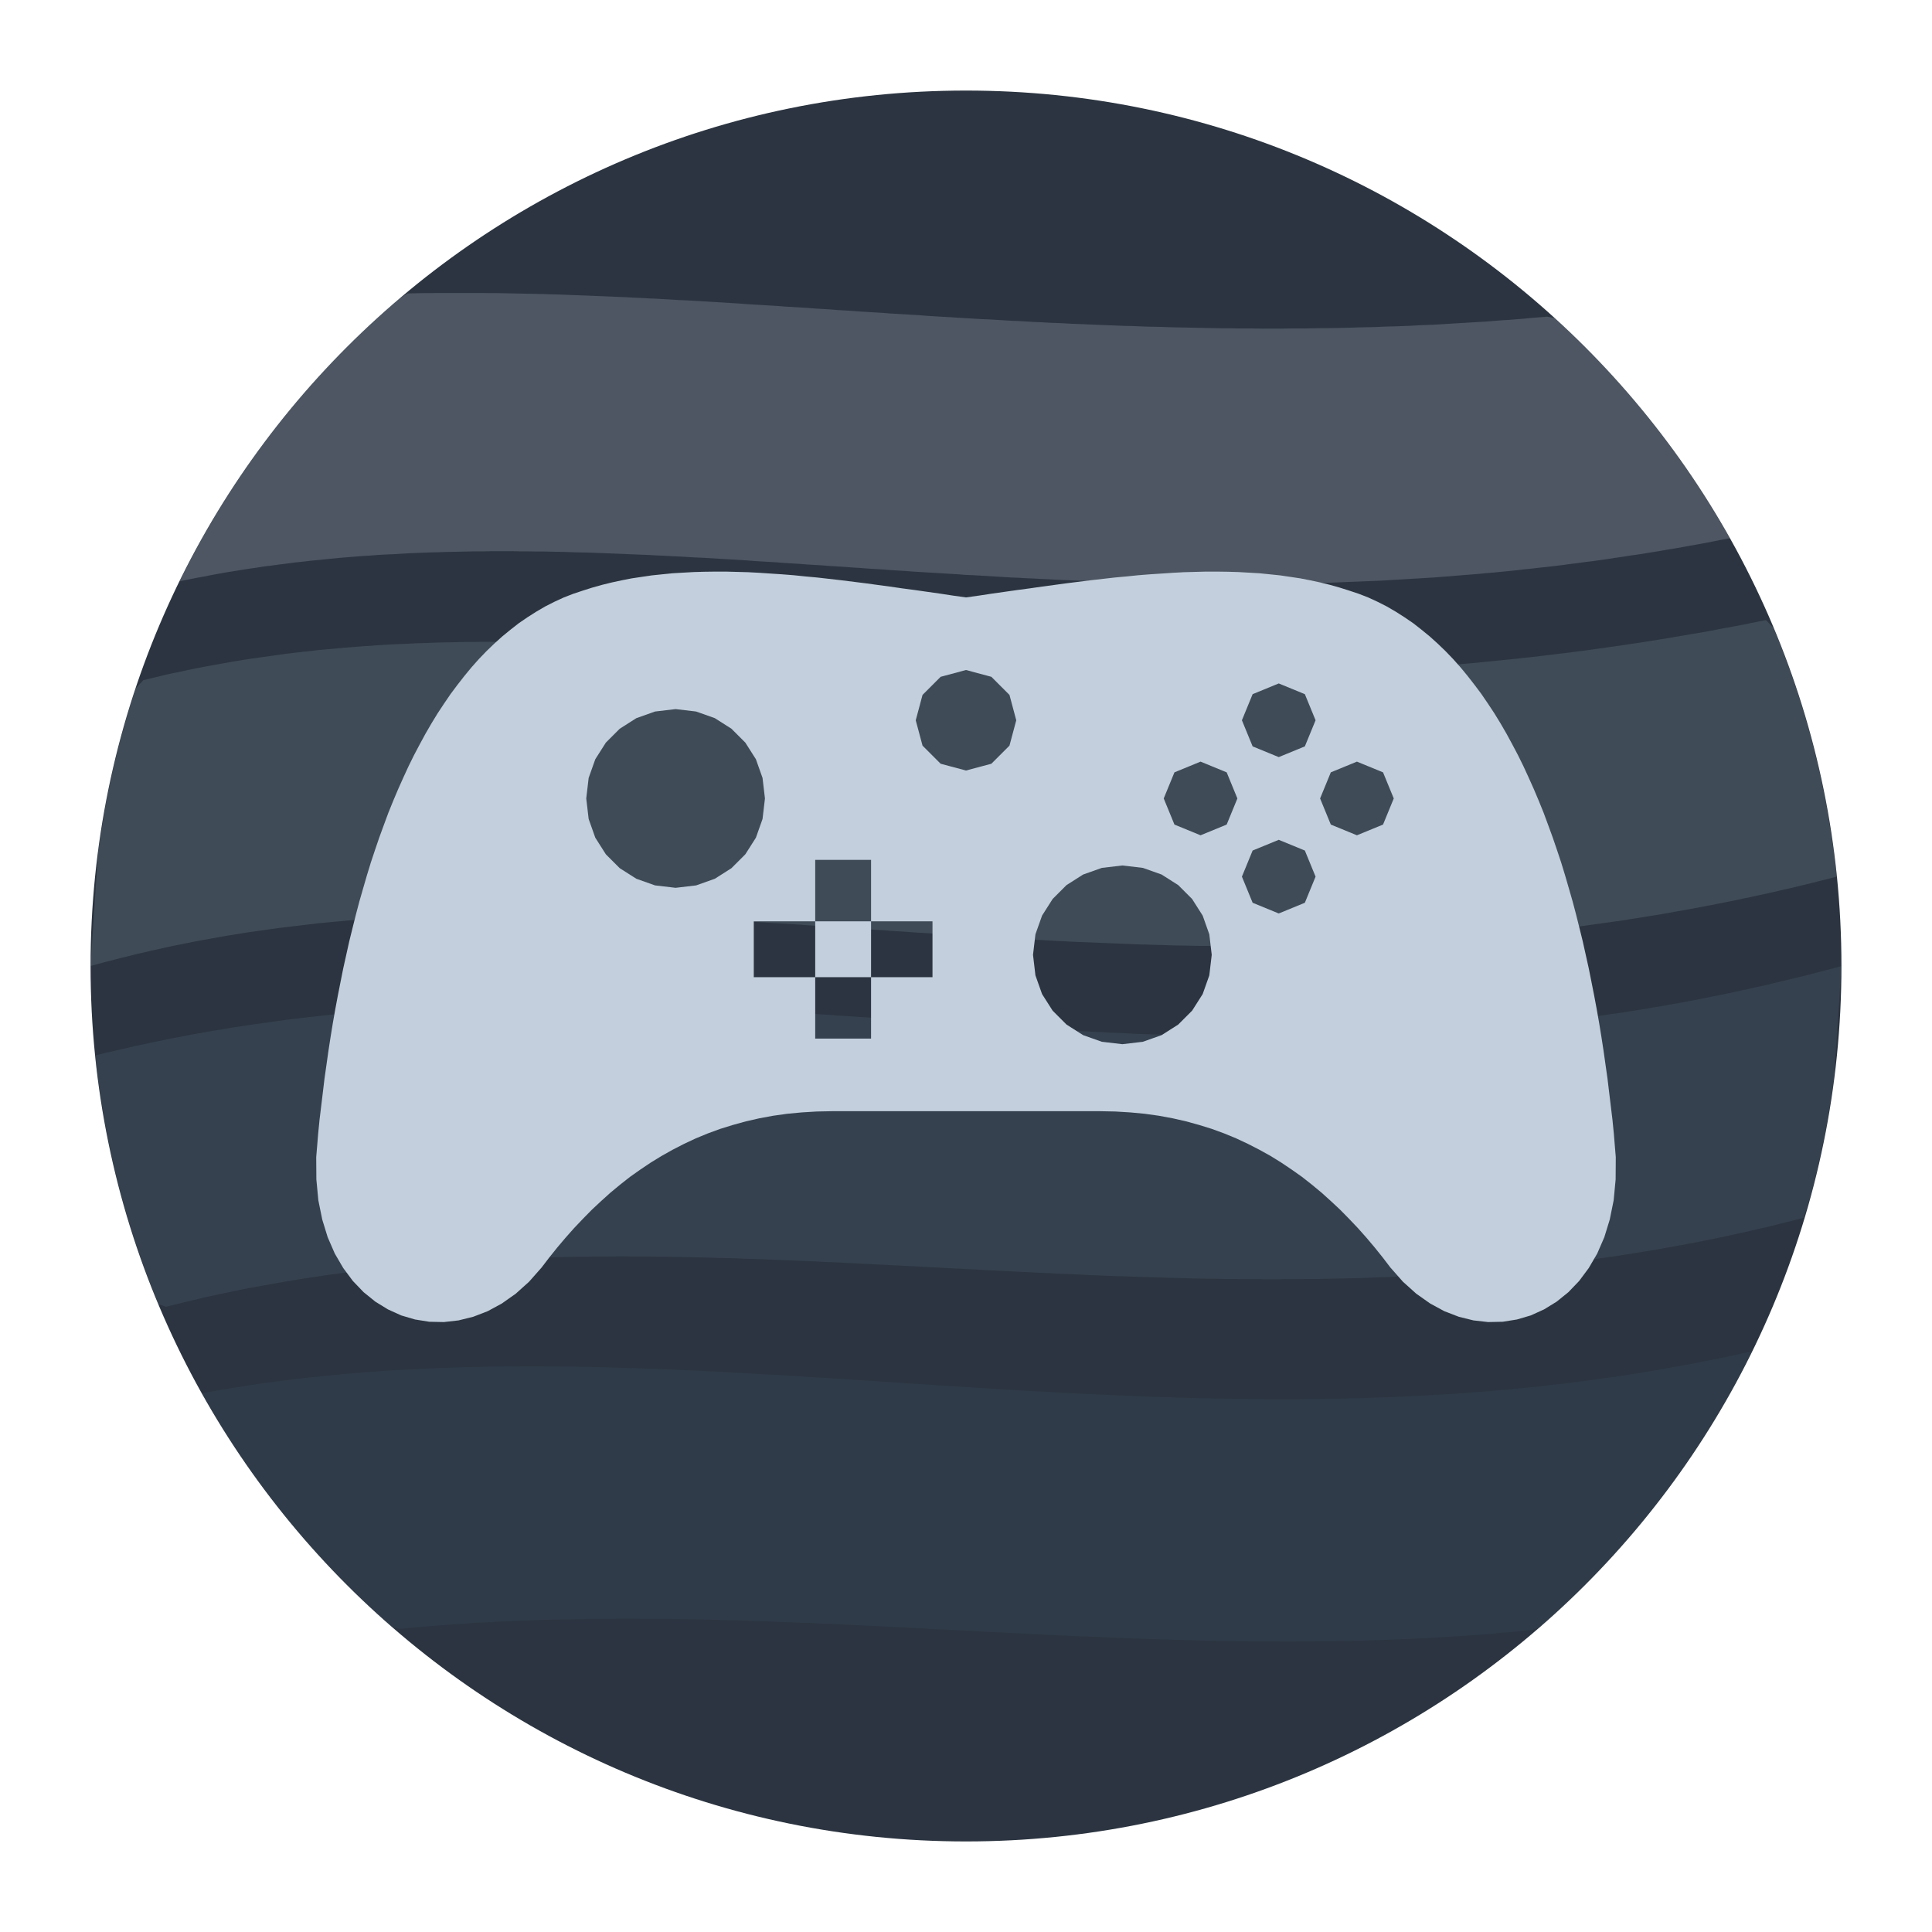
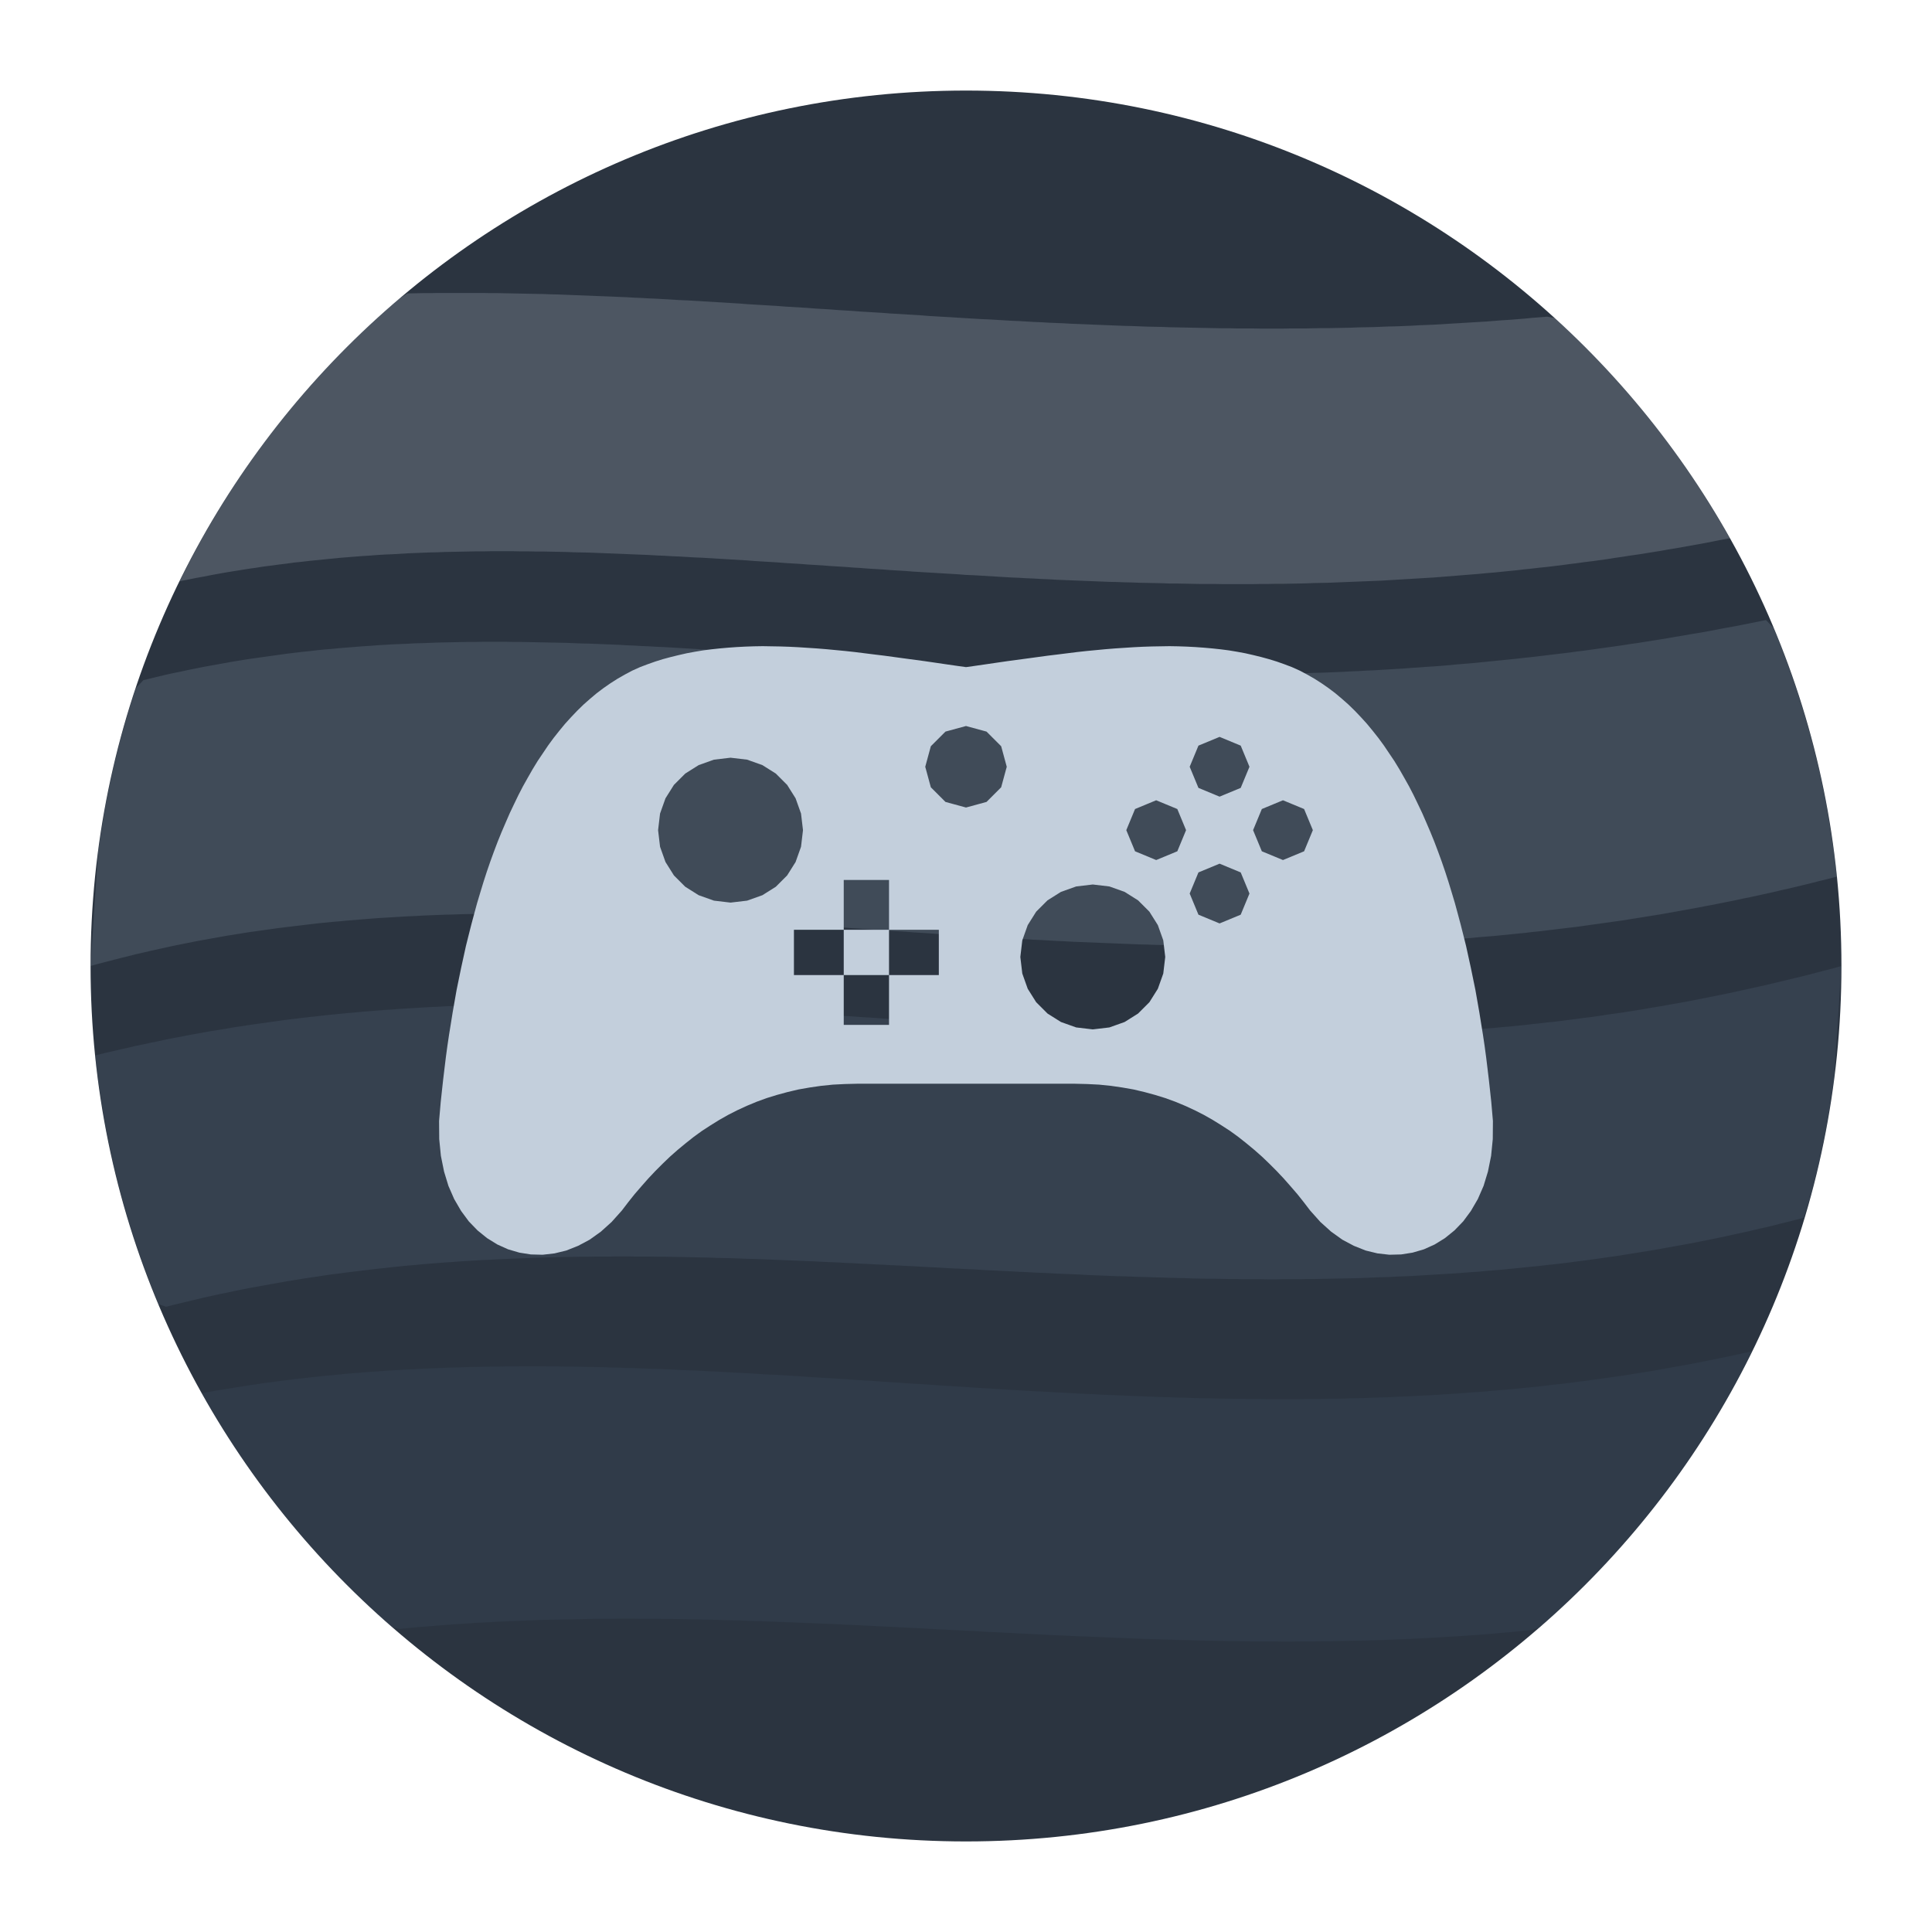
<svg xmlns="http://www.w3.org/2000/svg" viewBox="0 0 128 128">
  <circle cx="64" cy="64" r="58" fill="#2b3440" />
  <path fill="#c3cfdc" fill-opacity="0.22" d="M11.90,38.52 12.00,38.31 12.50,37.32 13.00,36.38 13.50,35.47 14.00,34.61 14.50,33.77 15.00,32.97 15.50,32.19 16.00,31.44 16.50,30.72 17.00,30.01 17.50,29.33 18.00,28.67 18.50,28.03 19.00,27.41 19.50,26.80 20.00,26.21 20.50,25.64 21.00,25.08 21.50,24.53 22.00,24.00 22.50,23.48 23.00,22.98 23.50,22.48 24.00,22.00 24.50,21.53 25.00,21.07 25.50,20.62 26.00,20.18 26.50,19.75 27.00,19.44 27.50,19.43 28.00,19.42 28.50,19.42 29.00,19.41 29.50,19.41 30.00,19.41 30.50,19.41 31.00,19.41 31.50,19.41 32.00,19.41 32.50,19.42 33.00,19.42 33.50,19.43 34.00,19.44 34.50,19.45 35.00,19.46 35.50,19.47 36.00,19.48 36.50,19.50 37.00,19.51 37.50,19.53 38.00,19.55 38.50,19.57 39.00,19.59 39.50,19.61 40.00,19.63 40.50,19.65 41.00,19.67 41.50,19.69 42.00,19.72 42.50,19.74 43.00,19.77 43.50,19.79 44.00,19.82 44.50,19.85 45.00,19.88 45.50,19.90 46.00,19.93 46.50,19.96 47.00,19.99 47.50,20.02 48.00,20.05 48.50,20.08 49.00,20.11 49.50,20.15 50.00,20.18 50.50,20.21 51.00,20.24 51.50,20.27 52.00,20.31 52.50,20.34 53.00,20.37 53.50,20.40 54.00,20.44 54.50,20.47 55.00,20.50 55.50,20.54 56.00,20.57 56.50,20.60 57.00,20.64 57.50,20.67 58.00,20.70 58.50,20.73 59.00,20.77 59.50,20.80 60.00,20.83 60.50,20.86 61.00,20.89 61.50,20.93 62.00,20.96 62.50,20.99 63.00,21.02 63.50,21.05 64.00,21.08 64.50,21.11 65.00,21.14 65.50,21.16 66.00,21.19 66.50,21.22 67.00,21.25 67.50,21.27 68.00,21.30 68.50,21.33 69.00,21.35 69.50,21.38 70.00,21.40 70.50,21.42 71.00,21.45 71.50,21.47 72.00,21.49 72.50,21.51 73.00,21.53 73.50,21.55 74.00,21.57 74.50,21.59 75.00,21.60 75.50,21.62 76.00,21.64 76.50,21.65 77.00,21.66 77.50,21.68 78.00,21.69 78.50,21.70 79.00,21.71 79.50,21.72 80.00,21.73 80.50,21.74 81.00,21.75 81.50,21.75 82.00,21.76 82.50,21.76 83.00,21.76 83.50,21.77 84.00,21.77 84.50,21.77 85.00,21.77 85.50,21.76 86.00,21.76 86.50,21.76 87.00,21.75 87.50,21.74 88.00,21.74 88.50,21.73 89.00,21.72 89.50,21.71 90.00,21.69 90.50,21.68 91.00,21.67 91.50,21.65 92.00,21.63 92.50,21.62 93.00,21.60 93.50,21.58 94.00,21.55 94.50,21.53 95.00,21.51 95.50,21.48 96.00,21.45 96.50,21.42 97.00,21.39 97.50,21.36 98.00,21.33 98.50,21.30 99.00,21.26 99.50,21.22 100.00,21.19 100.50,21.15 101.00,21.11 101.50,21.06 102.00,21.02 102.50,20.98 103.00,21.07 103.50,21.53 104.00,22.00 104.50,22.48 105.00,22.98 105.50,23.48 106.00,24.00 106.50,24.53 107.00,25.08 107.50,25.64 108.00,26.21 108.50,26.80 109.00,27.41 109.50,28.03 110.00,28.67 110.50,29.33 111.00,30.01 111.50,30.72 112.00,31.44 112.50,32.19 113.00,32.97 113.50,33.77 114.00,34.61 114.50,35.47 114.60,35.66 114.60,35.66 114.50,35.68 114.00,35.77 113.50,35.87 113.00,35.97 112.50,36.06 112.00,36.15 111.50,36.24 111.00,36.33 110.50,36.41 110.00,36.50 109.50,36.58 109.00,36.66 108.50,36.74 108.00,36.81 107.50,36.89 107.00,36.96 106.50,37.04 106.00,37.11 105.50,37.18 105.00,37.24 104.50,37.31 104.00,37.37 103.50,37.44 103.00,37.50 102.50,37.56 102.00,37.61 101.50,37.67 101.00,37.72 100.50,37.78 100.00,37.83 99.50,37.88 99.00,37.93 98.50,37.97 98.00,38.02 97.50,38.06 97.00,38.10 96.50,38.14 96.00,38.18 95.50,38.22 95.00,38.26 94.50,38.29 94.00,38.32 93.50,38.35 93.00,38.38 92.50,38.41 92.00,38.44 91.50,38.47 91.00,38.49 90.50,38.51 90.00,38.53 89.50,38.55 89.00,38.57 88.50,38.59 88.00,38.61 87.50,38.62 87.00,38.63 86.50,38.65 86.00,38.66 85.50,38.67 85.00,38.68 84.50,38.68 84.00,38.69 83.50,38.69 83.00,38.70 82.50,38.70 82.00,38.70 81.50,38.70 81.00,38.70 80.50,38.69 80.00,38.69 79.50,38.69 79.00,38.68 78.50,38.67 78.00,38.66 77.50,38.66 77.00,38.64 76.50,38.63 76.00,38.62 75.50,38.61 75.00,38.59 74.50,38.58 74.00,38.56 73.50,38.55 73.00,38.53 72.50,38.51 72.00,38.49 71.50,38.47 71.00,38.45 70.50,38.43 70.00,38.41 69.50,38.38 69.00,38.36 68.50,38.33 68.00,38.31 67.50,38.28 67.00,38.26 66.50,38.23 66.00,38.20 65.50,38.17 65.00,38.14 64.50,38.11 64.00,38.09 63.50,38.05 63.00,38.02 62.50,37.99 62.00,37.96 61.50,37.93 61.00,37.90 60.50,37.87 60.00,37.83 59.50,37.80 59.00,37.77 58.50,37.73 58.00,37.70 57.50,37.67 57.00,37.63 56.50,37.60 56.00,37.56 55.50,37.53 55.00,37.50 54.50,37.46 54.00,37.43 53.50,37.40 53.00,37.36 52.50,37.33 52.00,37.30 51.50,37.26 51.00,37.23 50.50,37.20 50.00,37.17 49.50,37.13 49.00,37.10 48.50,37.07 48.00,37.04 47.50,37.01 47.00,36.98 46.50,36.95 46.00,36.93 45.50,36.90 45.00,36.87 44.50,36.85 44.00,36.82 43.50,36.80 43.00,36.77 42.50,36.75 42.00,36.73 41.50,36.71 41.00,36.69 40.50,36.67 40.00,36.65 39.50,36.63 39.00,36.61 38.50,36.60 38.00,36.59 37.50,36.57 37.00,36.56 36.50,36.55 36.00,36.54 35.50,36.54 35.00,36.53 34.50,36.53 34.00,36.52 33.50,36.52 33.00,36.52 32.50,36.52 32.00,36.53 31.50,36.53 31.00,36.54 30.50,36.55 30.00,36.56 29.50,36.57 29.00,36.59 28.50,36.60 28.00,36.62 27.50,36.64 27.00,36.66 26.50,36.69 26.00,36.72 25.50,36.74 25.00,36.77 24.50,36.81 24.00,36.84 23.50,36.88 23.00,36.92 22.50,36.96 22.00,37.01 21.50,37.06 21.00,37.11 20.50,37.16 20.00,37.22 19.50,37.27 19.00,37.34 18.50,37.40 18.00,37.47 17.50,37.53 17.00,37.61 16.50,37.68 16.00,37.76 15.50,37.84 15.00,37.92 14.50,38.01 14.00,38.10 13.50,38.20 13.00,38.29 12.50,38.39 12.00,38.49 11.90,38.52Z" />
  <path fill="#8a9bb0" fill-opacity="0.22" d="M6.00,64.00 6.50,56.40 7.00,53.28 7.50,50.89 8.00,48.90 8.50,47.16 9.00,45.59 9.50,45.06 10.00,44.94 10.50,44.82 11.00,44.70 11.50,44.59 12.00,44.49 12.50,44.38 13.00,44.28 13.50,44.18 14.00,44.09 14.50,44.00 15.00,43.91 15.50,43.82 16.00,43.74 16.50,43.66 17.00,43.59 17.50,43.52 18.00,43.45 18.50,43.38 19.00,43.31 19.50,43.25 20.00,43.19 20.50,43.14 21.00,43.08 21.50,43.03 22.00,42.99 22.50,42.94 23.00,42.90 23.50,42.86 24.00,42.82 24.50,42.79 25.00,42.75 25.50,42.72 26.00,42.69 26.50,42.67 27.00,42.65 27.50,42.62 28.00,42.61 28.50,42.59 29.00,42.57 29.50,42.56 30.00,42.55 30.50,42.54 31.00,42.53 31.50,42.53 32.00,42.52 32.50,42.52 33.00,42.52 33.50,42.52 34.00,42.53 34.50,42.53 35.00,42.54 35.50,42.55 36.00,42.56 36.50,42.57 37.00,42.58 37.50,42.59 38.00,42.61 38.50,42.63 39.00,42.64 39.50,42.66 40.00,42.68 40.50,42.70 41.00,42.72 41.50,42.75 42.00,42.77 42.50,42.80 43.00,42.82 43.50,42.85 44.00,42.87 44.50,42.90 45.00,42.93 45.50,42.96 46.00,42.99 46.50,43.02 47.00,43.05 47.50,43.08 48.00,43.12 48.50,43.15 49.00,43.18 49.50,43.21 50.00,43.25 50.50,43.28 51.00,43.32 51.50,43.35 52.00,43.39 52.50,43.42 53.00,43.45 53.50,43.49 54.00,43.52 54.50,43.56 55.00,43.59 55.50,43.63 56.00,43.66 56.50,43.70 57.00,43.73 57.50,43.77 58.00,43.80 58.50,43.83 59.00,43.87 59.50,43.90 60.00,43.93 60.50,43.97 61.00,44.00 61.50,44.03 62.00,44.06 62.50,44.09 63.00,44.12 63.50,44.15 64.00,44.18 64.50,44.21 65.00,44.24 65.50,44.27 66.00,44.29 66.50,44.32 67.00,44.34 67.50,44.37 68.00,44.39 68.50,44.42 69.00,44.44 69.50,44.46 70.00,44.48 70.50,44.50 71.00,44.52 71.50,44.54 72.00,44.56 72.50,44.57 73.00,44.59 73.50,44.60 74.00,44.62 74.50,44.63 75.00,44.64 75.50,44.65 76.00,44.66 76.50,44.67 77.00,44.68 77.50,44.68 78.00,44.69 78.50,44.69 79.00,44.70 79.50,44.70 80.00,44.70 80.50,44.70 81.00,44.70 81.50,44.69 82.00,44.69 82.50,44.68 83.00,44.68 83.50,44.67 84.00,44.66 84.50,44.65 85.00,44.64 85.50,44.63 86.00,44.62 86.50,44.60 87.00,44.58 87.50,44.57 88.00,44.55 88.50,44.53 89.00,44.51 89.50,44.48 90.00,44.46 90.50,44.43 91.00,44.41 91.50,44.38 92.00,44.35 92.50,44.32 93.00,44.29 93.50,44.25 94.00,44.22 94.50,44.18 95.00,44.15 95.50,44.11 96.00,44.07 96.50,44.02 97.00,43.98 97.50,43.94 98.00,43.89 98.50,43.84 99.00,43.79 99.50,43.74 100.00,43.69 100.50,43.64 101.00,43.58 101.50,43.53 102.00,43.47 102.50,43.41 103.00,43.35 103.50,43.29 104.00,43.23 104.50,43.16 105.00,43.10 105.50,43.03 106.00,42.96 106.50,42.89 107.00,42.82 107.50,42.75 108.00,42.67 108.50,42.60 109.00,42.52 109.50,42.44 110.00,42.36 110.50,42.28 111.00,42.19 111.50,42.11 112.00,42.02 112.50,41.94 113.00,41.85 113.50,41.76 114.00,41.66 114.50,41.57 115.00,41.48 115.50,41.38 116.00,41.28 116.50,41.18 117.00,41.08 117.50,41.60 118.00,42.83 118.50,44.16 119.00,45.59 119.50,47.16 120.00,48.90 120.50,50.89 121.00,53.28 121.50,56.40 121.70,58.08 121.70,58.08 121.50,58.13 121.00,58.26 120.50,58.38 120.00,58.51 119.50,58.63 119.00,58.75 118.50,58.87 118.00,58.98 117.50,59.10 117.00,59.21 116.50,59.32 116.00,59.43 115.50,59.53 115.00,59.64 114.50,59.74 114.00,59.84 113.50,59.94 113.00,60.03 112.50,60.13 112.00,60.22 111.50,60.31 111.00,60.40 110.50,60.49 110.00,60.58 109.50,60.66 109.00,60.74 108.50,60.82 108.00,60.90 107.50,60.98 107.00,61.05 106.50,61.12 106.00,61.19 105.50,61.26 105.00,61.33 104.50,61.40 104.00,61.46 103.50,61.52 103.00,61.58 102.50,61.64 102.00,61.70 101.50,61.75 101.00,61.81 100.50,61.86 100.00,61.91 99.50,61.96 99.00,62.01 98.50,62.05 98.00,62.09 97.50,62.14 97.00,62.18 96.50,62.22 96.00,62.25 95.50,62.29 95.00,62.32 94.50,62.35 94.00,62.39 93.50,62.41 93.00,62.44 92.50,62.47 92.00,62.49 91.50,62.52 91.00,62.54 90.50,62.56 90.00,62.58 89.50,62.59 89.00,62.61 88.50,62.63 88.00,62.64 87.50,62.65 87.00,62.66 86.50,62.67 86.00,62.68 85.50,62.68 85.00,62.69 84.50,62.69 84.00,62.70 83.50,62.70 83.00,62.70 82.50,62.70 82.00,62.70 81.50,62.69 81.00,62.69 80.50,62.68 80.00,62.67 79.50,62.67 79.00,62.66 78.50,62.65 78.00,62.64 77.50,62.63 77.00,62.61 76.50,62.60 76.00,62.58 75.50,62.57 75.00,62.55 74.50,62.53 74.00,62.51 73.50,62.49 73.00,62.47 72.50,62.45 72.00,62.43 71.50,62.41 71.00,62.39 70.50,62.36 70.00,62.34 69.50,62.31 69.00,62.28 68.50,62.26 68.00,62.23 67.50,62.20 67.00,62.17 66.50,62.15 66.00,62.12 65.50,62.09 65.00,62.06 64.50,62.02 64.00,61.99 63.50,61.96 63.00,61.93 62.50,61.90 62.00,61.87 61.50,61.83 61.00,61.80 60.50,61.77 60.00,61.73 59.50,61.70 59.00,61.67 58.50,61.63 58.00,61.60 57.50,61.57 57.00,61.53 56.50,61.50 56.00,61.46 55.50,61.43 55.00,61.40 54.50,61.36 54.00,61.33 53.50,61.30 53.00,61.26 52.50,61.23 52.00,61.20 51.50,61.17 51.00,61.14 50.50,61.11 50.00,61.08 49.50,61.05 49.00,61.02 48.50,60.99 48.00,60.96 47.50,60.93 47.00,60.90 46.50,60.88 46.00,60.85 45.50,60.83 45.00,60.80 44.50,60.78 44.00,60.75 43.50,60.73 43.00,60.71 42.50,60.69 42.00,60.67 41.50,60.65 41.00,60.64 40.50,60.62 40.00,60.61 39.50,60.59 39.00,60.58 38.50,60.57 38.00,60.56 37.50,60.55 37.00,60.54 36.50,60.53 36.00,60.53 35.50,60.53 35.00,60.52 34.50,60.52 34.00,60.52 33.50,60.53 33.00,60.53 32.50,60.54 32.00,60.54 31.50,60.55 31.00,60.56 30.50,60.57 30.00,60.59 29.50,60.60 29.00,60.62 28.50,60.64 28.00,60.66 27.50,60.69 27.00,60.71 26.50,60.74 26.00,60.77 25.50,60.80 25.00,60.83 24.50,60.87 24.00,60.91 23.50,60.95 23.00,60.99 22.50,61.04 22.00,61.08 21.50,61.13 21.00,61.18 20.50,61.24 20.00,61.30 19.50,61.36 19.00,61.42 18.50,61.48 18.00,61.55 17.50,61.62 17.00,61.69 16.50,61.76 16.00,61.84 15.50,61.92 15.00,62.00 14.50,62.09 14.00,62.18 13.50,62.27 13.00,62.36 12.50,62.46 12.00,62.56 11.50,62.66 11.00,62.77 10.50,62.88 10.00,62.99 9.50,63.11 9.00,63.22 8.50,63.35 8.00,63.47 7.50,63.60 7.00,63.73 6.50,63.86 6.00,64.00Z" />
  <path fill="#5f7187" fill-opacity="0.22" d="M6.30,69.92 6.50,69.88 7.00,69.75 7.50,69.64 8.00,69.52 8.50,69.41 9.00,69.29 9.50,69.19 10.00,69.08 10.50,68.98 11.00,68.87 11.50,68.77 12.00,68.68 12.50,68.58 13.00,68.49 13.50,68.40 14.00,68.31 14.50,68.23 15.00,68.15 15.50,68.06 16.00,67.99 16.50,67.91 17.00,67.84 17.50,67.77 18.00,67.70 18.50,67.63 19.00,67.56 19.50,67.50 20.00,67.44 20.50,67.38 21.00,67.33 21.50,67.27 22.00,67.22 22.50,67.17 23.00,67.12 23.50,67.08 24.00,67.03 24.50,66.99 25.00,66.95 25.50,66.91 26.00,66.88 26.50,66.84 27.00,66.81 27.50,66.78 28.00,66.75 28.50,66.72 29.00,66.70 29.50,66.67 30.00,66.65 30.50,66.63 31.00,66.62 31.50,66.60 32.00,66.58 32.50,66.57 33.00,66.56 33.50,66.55 34.00,66.54 34.50,66.53 35.00,66.53 35.50,66.53 36.00,66.52 36.50,66.52 37.00,66.52 37.50,66.53 38.00,66.53 38.50,66.53 39.00,66.54 39.50,66.55 40.00,66.55 40.50,66.56 41.00,66.58 41.50,66.59 42.00,66.60 42.50,66.61 43.00,66.63 43.50,66.65 44.00,66.66 44.50,66.68 45.00,66.70 45.50,66.72 46.00,66.74 46.50,66.77 47.00,66.79 47.50,66.81 48.00,66.84 48.50,66.86 49.00,66.89 49.50,66.91 50.00,66.94 50.50,66.97 51.00,67.00 51.50,67.03 52.00,67.06 52.50,67.09 53.00,67.12 53.50,67.15 54.00,67.18 54.50,67.21 55.00,67.24 55.50,67.28 56.00,67.31 56.50,67.34 57.00,67.38 57.50,67.41 58.00,67.44 58.50,67.48 59.00,67.51 59.50,67.55 60.00,67.58 60.50,67.61 61.00,67.65 61.50,67.68 62.00,67.72 62.50,67.75 63.00,67.78 63.50,67.82 64.00,67.85 64.50,67.88 65.00,67.92 65.50,67.95 66.00,67.98 66.50,68.01 67.00,68.04 67.50,68.08 68.00,68.11 68.50,68.14 69.00,68.17 69.50,68.20 70.00,68.22 70.50,68.25 71.00,68.28 71.50,68.31 72.00,68.33 72.50,68.36 73.00,68.38 73.50,68.41 74.00,68.43 74.50,68.45 75.00,68.48 75.50,68.50 76.00,68.52 76.50,68.53 77.00,68.55 77.50,68.57 78.00,68.59 78.50,68.60 79.00,68.62 79.50,68.63 80.00,68.64 80.50,68.65 81.00,68.66 81.50,68.67 82.00,68.68 82.50,68.68 83.00,68.69 83.50,68.69 84.00,68.70 84.50,68.70 85.00,68.70 85.50,68.70 86.00,68.69 86.50,68.69 87.00,68.69 87.50,68.68 88.00,68.67 88.50,68.66 89.00,68.65 89.50,68.64 90.00,68.62 90.50,68.61 91.00,68.59 91.50,68.57 92.00,68.55 92.50,68.53 93.00,68.51 93.50,68.48 94.00,68.46 94.50,68.43 95.00,68.40 95.50,68.37 96.00,68.33 96.50,68.30 97.00,68.26 97.50,68.22 98.00,68.18 98.50,68.14 99.00,68.10 99.50,68.05 100.00,68.01 100.50,67.96 101.00,67.91 101.50,67.85 102.00,67.80 102.50,67.74 103.00,67.69 103.50,67.63 104.00,67.56 104.50,67.50 105.00,67.43 105.50,67.37 106.00,67.30 106.50,67.22 107.00,67.15 107.50,67.08 108.00,67.00 108.50,66.92 109.00,66.84 109.50,66.75 110.00,66.67 110.50,66.58 111.00,66.49 111.50,66.40 112.00,66.31 112.50,66.21 113.00,66.11 113.50,66.01 114.00,65.91 114.50,65.81 115.00,65.70 115.50,65.59 116.00,65.48 116.50,65.37 117.00,65.26 117.50,65.14 118.00,65.02 118.50,64.90 119.00,64.78 119.50,64.66 120.00,64.53 120.50,64.40 121.00,64.27 121.50,64.14 122.00,64.00 122.00,64.00 121.50,71.60 121.00,74.72 120.50,77.11 120.00,79.10 119.50,80.68 119.00,80.81 118.50,80.94 118.00,81.06 117.50,81.19 117.00,81.31 116.50,81.42 116.00,81.54 115.50,81.65 115.00,81.76 114.50,81.87 114.00,81.98 113.50,82.08 113.00,82.18 112.50,82.28 112.00,82.38 111.50,82.47 111.00,82.56 110.50,82.65 110.00,82.74 109.50,82.83 109.00,82.91 108.50,82.99 108.00,83.07 107.50,83.15 107.00,83.23 106.50,83.30 106.00,83.37 105.50,83.44 105.00,83.51 104.50,83.57 104.00,83.64 103.50,83.70 103.00,83.76 102.50,83.81 102.00,83.87 101.50,83.92 101.00,83.97 100.50,84.02 100.00,84.07 99.50,84.12 99.00,84.16 98.50,84.20 98.00,84.25 97.50,84.28 97.00,84.32 96.50,84.36 96.00,84.39 95.50,84.42 95.00,84.45 94.50,84.48 94.00,84.51 93.50,84.54 93.00,84.56 92.50,84.58 92.00,84.61 91.50,84.62 91.00,84.64 90.50,84.66 90.00,84.68 89.50,84.69 89.00,84.70 88.50,84.71 88.00,84.72 87.50,84.73 87.00,84.74 86.50,84.74 86.00,84.75 85.50,84.75 85.00,84.75 84.50,84.76 84.00,84.76 83.50,84.75 83.00,84.75 82.50,84.75 82.00,84.74 81.50,84.74 81.00,84.73 80.50,84.72 80.00,84.72 79.50,84.71 79.00,84.70 78.50,84.68 78.00,84.67 77.50,84.66 77.00,84.64 76.50,84.63 76.00,84.61 75.50,84.60 75.00,84.58 74.50,84.56 74.00,84.55 73.50,84.53 73.00,84.51 72.50,84.49 72.00,84.47 71.50,84.44 71.00,84.42 70.50,84.40 70.00,84.38 69.50,84.35 69.00,84.33 68.50,84.31 68.00,84.28 67.50,84.26 67.00,84.23 66.50,84.21 66.00,84.18 65.50,84.16 65.00,84.13 64.50,84.10 64.00,84.08 63.50,84.05 63.00,84.03 62.50,84.00 62.00,83.97 61.50,83.95 61.00,83.92 60.50,83.89 60.00,83.87 59.50,83.84 59.00,83.82 58.50,83.79 58.00,83.77 57.50,83.74 57.00,83.72 56.50,83.69 56.00,83.67 55.50,83.64 55.00,83.62 54.50,83.60 54.00,83.57 53.50,83.55 53.00,83.53 52.50,83.51 52.00,83.49 51.50,83.47 51.00,83.45 50.50,83.43 50.00,83.41 49.50,83.40 49.00,83.38 48.50,83.36 48.00,83.35 47.50,83.34 47.00,83.32 46.50,83.31 46.00,83.30 45.50,83.29 45.00,83.28 44.50,83.27 44.00,83.26 43.50,83.26 43.00,83.25 42.50,83.25 42.00,83.25 41.50,83.24 41.00,83.24 40.50,83.25 40.00,83.25 39.50,83.25 39.00,83.26 38.50,83.26 38.00,83.27 37.50,83.28 37.00,83.29 36.50,83.30 36.00,83.31 35.50,83.33 35.00,83.35 34.50,83.37 34.00,83.39 33.50,83.41 33.00,83.43 32.50,83.46 32.00,83.48 31.50,83.51 31.00,83.54 30.50,83.57 30.00,83.61 29.50,83.64 29.00,83.68 28.50,83.72 28.00,83.76 27.50,83.81 27.00,83.85 26.50,83.90 26.00,83.95 25.50,84.01 25.00,84.06 24.50,84.12 24.00,84.18 23.50,84.24 23.00,84.30 22.50,84.37 22.00,84.43 21.50,84.50 21.00,84.58 20.50,84.65 20.00,84.73 19.50,84.81 19.00,84.89 18.50,84.98 18.00,85.07 17.50,85.16 17.00,85.25 16.50,85.34 16.00,85.44 15.50,85.54 15.00,85.65 14.50,85.75 14.00,85.86 13.50,85.97 13.00,86.09 12.50,86.21 12.00,86.33 11.50,86.45 11.00,86.58 10.50,86.40 10.00,85.17 9.50,83.84 9.00,82.41 8.50,80.84 8.00,79.10 7.50,77.11 7.00,74.72 6.50,71.60 6.30,69.92Z" />
  <path fill="#43536a" fill-opacity="0.22" d="M13.37,92.30 13.50,92.28 14.00,92.19 14.50,92.10 15.00,92.02 15.50,91.94 16.00,91.86 16.50,91.78 17.00,91.71 17.50,91.63 18.00,91.57 18.50,91.50 19.00,91.44 19.50,91.37 20.00,91.32 20.50,91.26 21.00,91.21 21.50,91.15 22.00,91.11 22.50,91.06 23.00,91.01 23.50,90.97 24.00,90.93 24.50,90.89 25.00,90.86 25.50,90.82 26.00,90.79 26.50,90.76 27.00,90.73 27.50,90.71 28.00,90.68 28.50,90.66 29.00,90.64 29.50,90.62 30.00,90.60 30.50,90.59 31.00,90.57 31.50,90.56 32.00,90.55 32.50,90.54 33.00,90.54 33.50,90.53 34.00,90.53 34.50,90.52 35.00,90.52 35.50,90.52 36.00,90.52 36.50,90.53 37.00,90.53 37.50,90.54 38.00,90.54 38.50,90.55 39.00,90.56 39.50,90.57 40.00,90.58 40.50,90.60 41.00,90.61 41.50,90.63 42.00,90.64 42.50,90.66 43.00,90.68 43.50,90.69 44.00,90.71 44.50,90.73 45.00,90.76 45.50,90.78 46.00,90.80 46.50,90.82 47.00,90.85 47.50,90.87 48.00,90.90 48.50,90.93 49.00,90.95 49.50,90.98 50.00,91.01 50.50,91.04 51.00,91.07 51.50,91.09 52.00,91.12 52.50,91.15 53.00,91.18 53.50,91.22 54.00,91.25 54.50,91.28 55.00,91.31 55.50,91.34 56.00,91.37 56.50,91.41 57.00,91.44 57.50,91.47 58.00,91.50 58.50,91.54 59.00,91.57 59.50,91.60 60.00,91.64 60.50,91.67 61.00,91.70 61.50,91.73 62.00,91.77 62.50,91.80 63.00,91.83 63.50,91.86 64.00,91.89 64.50,91.93 65.00,91.96 65.50,91.99 66.00,92.02 66.50,92.05 67.00,92.08 67.50,92.11 68.00,92.14 68.50,92.17 69.00,92.19 69.50,92.22 70.00,92.25 70.50,92.27 71.00,92.30 71.50,92.33 72.00,92.35 72.50,92.37 73.00,92.40 73.50,92.42 74.00,92.44 74.50,92.46 75.00,92.48 75.50,92.50 76.00,92.52 76.50,92.54 77.00,92.56 77.50,92.57 78.00,92.59 78.50,92.60 79.00,92.62 79.50,92.63 80.00,92.64 80.50,92.65 81.00,92.66 81.50,92.67 82.00,92.68 82.50,92.68 83.00,92.69 83.50,92.69 84.00,92.70 84.50,92.70 85.00,92.70 85.50,92.70 86.00,92.70 86.50,92.69 87.00,92.69 87.50,92.68 88.00,92.67 88.50,92.67 89.00,92.66 89.50,92.64 90.00,92.63 90.50,92.62 91.00,92.60 91.50,92.58 92.00,92.57 92.50,92.54 93.00,92.52 93.50,92.50 94.00,92.47 94.50,92.45 95.00,92.42 95.50,92.39 96.00,92.36 96.50,92.33 97.00,92.29 97.50,92.25 98.00,92.22 98.50,92.18 99.00,92.13 99.50,92.09 100.00,92.05 100.50,92.00 101.00,91.95 101.50,91.90 102.00,91.85 102.50,91.79 103.00,91.73 103.50,91.68 104.00,91.62 104.50,91.55 105.00,91.49 105.50,91.42 106.00,91.35 106.50,91.28 107.00,91.21 107.50,91.14 108.00,91.06 108.50,90.98 109.00,90.90 109.50,90.82 110.00,90.73 110.50,90.64 111.00,90.55 111.50,90.46 112.00,90.37 112.50,90.27 113.00,90.17 113.50,90.07 114.00,89.97 114.50,89.87 115.00,89.76 115.50,89.65 116.00,89.54 116.09,89.52 116.09,89.52 116.00,89.69 115.50,90.68 115.00,91.62 114.50,92.53 114.00,93.39 113.50,94.23 113.00,95.03 112.50,95.81 112.00,96.56 111.50,97.28 111.00,97.99 110.50,98.67 110.00,99.33 109.50,99.97 109.00,100.59 108.50,101.20 108.00,101.79 107.50,102.36 107.00,102.92 106.50,103.47 106.00,104.00 105.50,104.52 105.00,105.02 104.50,105.52 104.00,106.00 103.50,106.47 103.00,106.93 102.50,107.38 102.00,107.82 101.50,107.99 101.00,108.04 100.50,108.09 100.00,108.14 99.50,108.18 99.00,108.23 98.50,108.27 98.00,108.31 97.50,108.34 97.00,108.38 96.50,108.41 96.00,108.44 95.50,108.47 95.00,108.50 94.50,108.53 94.00,108.55 93.50,108.58 93.00,108.60 92.50,108.62 92.00,108.64 91.50,108.66 91.00,108.67 90.50,108.69 90.00,108.70 89.50,108.71 89.00,108.72 88.50,108.73 88.00,108.74 87.50,108.74 87.00,108.75 86.50,108.75 86.00,108.75 85.50,108.76 85.00,108.76 84.50,108.75 84.00,108.75 83.50,108.75 83.00,108.75 82.50,108.74 82.00,108.73 81.50,108.73 81.00,108.72 80.50,108.71 80.00,108.70 79.50,108.69 79.00,108.67 78.50,108.66 78.00,108.65 77.50,108.63 77.00,108.62 76.50,108.60 76.00,108.59 75.50,108.57 75.00,108.55 74.50,108.53 74.00,108.51 73.50,108.49 73.00,108.47 72.50,108.45 72.00,108.43 71.50,108.41 71.00,108.39 70.50,108.36 70.00,108.34 69.50,108.32 69.00,108.29 68.50,108.27 68.00,108.24 67.50,108.22 67.00,108.19 66.50,108.17 66.00,108.14 65.50,108.12 65.00,108.09 64.50,108.06 64.00,108.04 63.50,108.01 63.00,107.99 62.50,107.96 62.00,107.94 61.50,107.91 61.00,107.88 60.50,107.86 60.00,107.83 59.50,107.81 59.00,107.78 58.50,107.76 58.00,107.73 57.50,107.71 57.00,107.68 56.50,107.66 56.00,107.64 55.50,107.61 55.00,107.59 54.50,107.57 54.00,107.55 53.50,107.53 53.00,107.51 52.50,107.49 52.00,107.47 51.50,107.45 51.00,107.43 50.50,107.41 50.00,107.40 49.50,107.38 49.00,107.36 48.50,107.35 48.00,107.34 47.50,107.32 47.00,107.31 46.50,107.30 46.00,107.29 45.50,107.28 45.00,107.27 44.50,107.26 44.00,107.26 43.50,107.25 43.00,107.25 42.50,107.25 42.00,107.24 41.50,107.24 41.00,107.24 40.50,107.25 40.00,107.25 39.50,107.25 39.00,107.26 38.50,107.27 38.00,107.28 37.50,107.29 37.00,107.30 36.50,107.31 36.00,107.32 35.50,107.34 35.00,107.36 34.50,107.38 34.00,107.40 33.50,107.42 33.00,107.44 32.50,107.47 32.00,107.50 31.50,107.52 31.00,107.56 30.50,107.59 30.00,107.62 29.50,107.66 29.00,107.70 28.50,107.74 28.00,107.78 27.50,107.82 27.00,107.87 26.50,107.92 26.00,107.82 25.50,107.38 25.00,106.93 24.50,106.47 24.00,106.00 23.50,105.52 23.00,105.02 22.50,104.52 22.00,104.00 21.50,103.47 21.00,102.92 20.50,102.36 20.00,101.79 19.50,101.20 19.00,100.59 18.50,99.97 18.00,99.33 17.50,98.67 17.00,97.99 16.50,97.28 16.00,96.56 15.50,95.81 15.00,95.03 14.50,94.23 14.00,93.39 13.50,92.53 13.37,92.30Z" />
-   <path fill="#c3cfdc" fill-rule="evenodd" d="M64.00,39.58 64.86,39.46 65.71,39.33 66.56,39.21 67.40,39.09 68.23,38.98 69.06,38.86 69.88,38.75 70.69,38.64 71.49,38.54 72.29,38.44 73.08,38.35 73.87,38.26 74.64,38.19 75.42,38.11 76.18,38.05 76.94,38.00 77.69,37.95 78.43,37.91 79.17,37.89 79.90,37.87 80.62,37.87 81.34,37.88 82.04,37.90 82.75,37.94 83.44,37.98 84.13,38.05 84.81,38.12 85.49,38.22 86.16,38.32 86.82,38.45 87.47,38.59 88.12,38.75 88.76,38.93 89.39,39.13 90.02,39.34 90.64,39.58 91.27,39.87 91.88,40.18 92.48,40.53 93.06,40.90 93.63,41.29 94.18,41.72 94.73,42.17 95.25,42.64 95.77,43.14 96.27,43.66 96.76,44.21 97.23,44.78 97.69,45.37 98.14,45.97 98.57,46.60 99.00,47.25 99.41,47.92 99.81,48.61 100.19,49.31 100.57,50.03 100.93,50.76 101.28,51.52 101.62,52.28 101.95,53.06 102.27,53.85 102.57,54.66 102.87,55.48 103.15,56.30 103.43,57.14 103.69,57.99 103.94,58.85 104.19,59.72 104.42,60.59 104.64,61.47 104.86,62.36 105.06,63.26 105.26,64.16 105.44,65.06 105.62,65.97 105.79,66.88 105.95,67.79 106.10,68.71 106.24,69.62 106.37,70.54 106.50,71.45 106.61,72.37 106.72,73.28 106.83,74.19 106.92,75.10 107.05,76.67 107.04,78.14 106.91,79.52 106.65,80.80 106.29,81.97 105.82,83.05 105.26,84.01 104.62,84.87 103.91,85.61 103.13,86.24 102.30,86.75 101.42,87.15 100.50,87.42 99.56,87.57 98.59,87.59 97.62,87.48 96.65,87.24 95.69,86.87 94.75,86.36 93.83,85.71 92.95,84.92 92.12,83.98 91.60,83.30 91.07,82.64 90.52,81.99 89.96,81.36 89.38,80.75 88.79,80.15 88.18,79.58 87.56,79.02 86.92,78.49 86.26,77.97 85.58,77.49 84.88,77.02 84.17,76.58 83.43,76.17 82.67,75.78 81.90,75.42 81.10,75.09 80.28,74.79 79.44,74.53 78.57,74.29 77.69,74.09 76.77,73.92 75.84,73.79 74.88,73.70 73.89,73.64 72.88,73.62 55.12,73.62 54.11,73.64 53.12,73.70 52.16,73.79 51.23,73.92 50.31,74.09 49.43,74.29 48.56,74.53 47.72,74.79 46.90,75.09 46.10,75.42 45.33,75.78 44.57,76.17 43.84,76.58 43.12,77.02 42.42,77.49 41.74,77.97 41.08,78.49 40.44,79.02 39.82,79.58 39.21,80.15 38.62,80.75 38.04,81.36 37.48,81.99 36.93,82.64 36.40,83.30 35.88,83.98 35.05,84.92 34.17,85.71 33.25,86.36 32.31,86.87 31.35,87.24 30.38,87.48 29.41,87.59 28.44,87.57 27.50,87.42 26.58,87.15 25.70,86.75 24.87,86.24 24.09,85.61 23.38,84.87 22.74,84.01 22.18,83.05 21.71,81.97 21.35,80.80 21.09,79.52 20.96,78.14 20.95,76.67 21.08,75.10 21.17,74.19 21.28,73.28 21.39,72.37 21.50,71.45 21.63,70.54 21.76,69.62 21.90,68.71 22.05,67.79 22.21,66.88 22.38,65.97 22.56,65.06 22.74,64.16 22.94,63.26 23.14,62.36 23.36,61.47 23.58,60.59 23.81,59.72 24.06,58.85 24.31,57.99 24.57,57.14 24.85,56.30 25.13,55.48 25.43,54.66 25.73,53.85 26.05,53.06 26.38,52.28 26.72,51.52 27.07,50.76 27.43,50.03 27.81,49.31 28.19,48.61 28.59,47.92 29.00,47.25 29.43,46.60 29.86,45.97 30.31,45.37 30.77,44.78 31.24,44.21 31.73,43.66 32.23,43.14 32.75,42.64 33.27,42.17 33.82,41.72 34.37,41.29 34.94,40.90 35.52,40.53 36.12,40.18 36.73,39.87 37.36,39.58 37.98,39.34 38.61,39.13 39.24,38.93 39.88,38.75 40.53,38.59 41.18,38.45 41.84,38.32 42.51,38.22 43.19,38.12 43.87,38.05 44.56,37.98 45.25,37.94 45.96,37.90 46.66,37.88 47.38,37.87 48.10,37.87 48.83,37.89 49.57,37.91 50.31,37.95 51.06,38.00 51.82,38.05 52.58,38.11 53.36,38.19 54.13,38.26 54.92,38.35 55.71,38.44 56.51,38.54 57.31,38.64 58.12,38.75 58.94,38.86 59.77,38.98 60.60,39.09 61.44,39.21 62.29,39.33 63.14,39.46 64.00,39.58ZM50.68,52.90 50.52,54.26 50.08,55.50 49.38,56.60 48.46,57.52 47.36,58.22 46.12,58.66 44.76,58.82 43.40,58.66 42.16,58.22 41.06,57.52 40.14,56.60 39.44,55.50 39.00,54.26 38.84,52.90 39.00,51.54 39.44,50.30 40.14,49.20 41.06,48.28 42.16,47.58 43.40,47.14 44.76,46.98 46.12,47.14 47.36,47.58 48.46,48.28 49.38,49.20 50.08,50.30 50.52,51.54 50.68,52.90ZM80.28,63.26 80.12,64.62 79.68,65.86 78.98,66.96 78.06,67.88 76.96,68.58 75.72,69.02 74.36,69.18 73.00,69.02 71.76,68.58 70.66,67.88 69.74,66.96 69.04,65.86 68.60,64.62 68.44,63.26 68.60,61.90 69.04,60.66 69.74,59.56 70.66,58.64 71.76,57.94 73.00,57.50 74.36,57.34 75.72,57.50 76.96,57.94 78.06,58.64 78.98,59.56 79.68,60.66 80.12,61.90 80.28,63.26ZM49.94,61.04 54.01,61.04 54.01,64.74 49.94,64.74 49.94,61.04ZM54.01,61.04 57.71,61.04 57.71,56.97 54.01,56.97 54.01,61.04ZM57.71,61.04 61.78,61.04 61.78,64.74 57.71,64.74 57.71,61.04ZM57.71,64.74 54.01,64.74 54.01,68.81 57.71,68.81 57.71,64.74ZM87.16,47.72 86.45,49.45 84.72,50.16 82.99,49.45 82.28,47.72 82.99,45.99 84.72,45.28 86.45,45.99 87.16,47.72ZM87.16,58.08 86.45,59.81 84.72,60.52 82.99,59.81 82.28,58.08 82.99,56.35 84.72,55.64 86.45,56.35 87.16,58.08ZM81.98,52.90 81.27,54.63 79.54,55.34 77.81,54.63 77.10,52.90 77.81,51.17 79.54,50.46 81.27,51.17 81.98,52.90ZM92.34,52.90 91.63,54.63 89.90,55.34 88.17,54.63 87.46,52.90 88.17,51.17 89.90,50.46 91.63,51.17 92.34,52.90ZM67.33,47.72 66.88,49.40 65.68,50.60 64.00,51.05 62.32,50.60 61.12,49.40 60.67,47.72 61.12,46.04 62.32,44.84 64.00,44.39 65.68,44.84 66.88,46.04 67.33,47.72Z" />
+   <path fill="#c3cfdc" fill-rule="evenodd" d="M64.00,44.20 64.70,44.10 65.39,44.00 66.07,43.90 66.76,43.80 67.43,43.71 68.10,43.62 68.76,43.53 69.42,43.44 70.08,43.36 70.72,43.28 71.36,43.20 72.00,43.13 72.63,43.07 73.26,43.01 73.88,42.96 74.49,42.92 75.10,42.88 75.70,42.85 76.30,42.83 76.89,42.82 77.48,42.81 78.06,42.82 78.63,42.84 79.20,42.87 79.76,42.91 80.32,42.96 80.88,43.02 81.42,43.09 81.96,43.18 82.50,43.28 83.03,43.40 83.56,43.53 84.07,43.67 84.59,43.83 85.10,44.01 85.60,44.20 86.11,44.43 86.60,44.69 87.09,44.97 87.56,45.27 88.02,45.59 88.47,45.93 88.91,46.30 89.34,46.68 89.76,47.09 90.16,47.51 90.56,47.95 90.94,48.41 91.32,48.89 91.68,49.38 92.03,49.90 92.38,50.42 92.71,50.96 93.03,51.52 93.35,52.09 93.65,52.67 93.94,53.27 94.23,53.88 94.50,54.50 94.77,55.13 95.03,55.77 95.28,56.43 95.52,57.09 95.75,57.76 95.97,58.44 96.18,59.13 96.39,59.83 96.58,60.53 96.77,61.24 96.95,61.95 97.13,62.67 97.29,63.40 97.45,64.13 97.60,64.86 97.75,65.59 97.88,66.33 98.01,67.07 98.13,67.82 98.25,68.56 98.36,69.30 98.46,70.04 98.55,70.78 98.64,71.53 98.72,72.26 98.80,73.00 98.91,74.27 98.90,75.47 98.79,76.58 98.58,77.62 98.29,78.57 97.91,79.44 97.45,80.23 96.94,80.92 96.36,81.52 95.73,82.03 95.05,82.45 94.34,82.77 93.59,82.99 92.83,83.11 92.05,83.13 91.26,83.04 90.48,82.85 89.70,82.54 88.93,82.13 88.19,81.60 87.48,80.96 86.80,80.20 86.38,79.65 85.95,79.11 85.50,78.59 85.05,78.08 84.58,77.58 84.10,77.10 83.61,76.63 83.10,76.18 82.58,75.75 82.05,75.33 81.50,74.93 80.93,74.56 80.35,74.20 79.75,73.86 79.14,73.55 78.51,73.26 77.86,72.99 77.20,72.75 76.52,72.54 75.82,72.35 75.10,72.18 74.36,72.05 73.60,71.94 72.82,71.86 72.02,71.82 71.20,71.80 56.80,71.80 55.98,71.82 55.18,71.86 54.40,71.94 53.64,72.05 52.90,72.18 52.18,72.35 51.48,72.54 50.80,72.75 50.14,72.99 49.49,73.26 48.86,73.55 48.25,73.86 47.65,74.20 47.07,74.56 46.50,74.93 45.95,75.33 45.42,75.75 44.90,76.18 44.39,76.63 43.90,77.10 43.42,77.58 42.95,78.08 42.50,78.59 42.05,79.11 41.62,79.65 41.20,80.20 40.52,80.96 39.81,81.60 39.07,82.13 38.30,82.54 37.52,82.85 36.74,83.04 35.95,83.13 35.17,83.11 34.41,82.99 33.66,82.77 32.95,82.45 32.27,82.03 31.64,81.52 31.06,80.92 30.55,80.23 30.09,79.44 29.71,78.57 29.42,77.62 29.21,76.58 29.10,75.47 29.09,74.27 29.20,73.00 29.28,72.26 29.36,71.53 29.45,70.78 29.54,70.04 29.64,69.30 29.75,68.56 29.87,67.82 29.99,67.07 30.12,66.33 30.25,65.59 30.40,64.86 30.55,64.13 30.71,63.40 30.87,62.67 31.05,61.95 31.23,61.24 31.42,60.53 31.61,59.83 31.82,59.13 32.03,58.44 32.25,57.76 32.48,57.09 32.72,56.43 32.97,55.77 33.23,55.13 33.50,54.50 33.77,53.88 34.06,53.27 34.35,52.67 34.65,52.09 34.97,51.52 35.29,50.96 35.62,50.42 35.97,49.90 36.32,49.38 36.68,48.89 37.06,48.41 37.44,47.95 37.84,47.51 38.24,47.09 38.66,46.68 39.09,46.30 39.53,45.93 39.98,45.59 40.44,45.27 40.91,44.97 41.40,44.69 41.89,44.43 42.40,44.20 42.90,44.01 43.41,43.83 43.92,43.67 44.44,43.53 44.97,43.40 45.50,43.28 46.04,43.18 46.58,43.09 47.12,43.02 47.68,42.96 48.24,42.91 48.80,42.87 49.37,42.84 49.94,42.82 50.53,42.81 51.11,42.82 51.70,42.83 52.30,42.85 52.90,42.88 53.51,42.92 54.12,42.96 54.74,43.01 55.37,43.07 56.00,43.13 56.64,43.20 57.28,43.28 57.92,43.36 58.58,43.44 59.24,43.53 59.90,43.62 60.57,43.71 61.24,43.80 61.93,43.90 62.61,44.00 63.30,44.10 64.00,44.20ZM53.20,55.00 53.07,56.10 52.71,57.11 52.15,58.00 51.40,58.75 50.51,59.31 49.50,59.67 48.40,59.80 47.30,59.67 46.29,59.31 45.40,58.75 44.65,58.00 44.09,57.11 43.73,56.10 43.60,55.00 43.73,53.90 44.09,52.89 44.65,52.00 45.40,51.25 46.29,50.69 47.30,50.33 48.40,50.20 49.50,50.33 50.51,50.69 51.40,51.25 52.15,52.00 52.71,52.89 53.07,53.90 53.20,55.00ZM77.20,63.40 77.07,64.50 76.71,65.51 76.15,66.40 75.40,67.15 74.51,67.71 73.50,68.07 72.40,68.20 71.30,68.07 70.29,67.71 69.40,67.15 68.65,66.40 68.09,65.51 67.73,64.50 67.60,63.40 67.73,62.30 68.09,61.29 68.65,60.40 69.40,59.65 70.29,59.09 71.30,58.73 72.40,58.60 73.50,58.73 74.51,59.09 75.40,59.65 76.15,60.40 76.71,61.29 77.07,62.30 77.20,63.40ZM52.60,61.60 55.90,61.60 55.90,64.60 52.60,64.60 52.60,61.60ZM55.90,61.60 58.90,61.60 58.90,58.30 55.90,58.30 55.90,61.60ZM58.90,61.60 62.20,61.60 62.20,64.60 58.90,64.60 58.90,61.60ZM58.90,64.60 55.90,64.60 55.90,67.90 58.90,67.90 58.90,64.60ZM82.78,50.80 82.20,52.20 80.80,52.78 79.40,52.20 78.82,50.80 79.40,49.40 80.80,48.82 82.20,49.40 82.78,50.80ZM82.78,59.20 82.20,60.60 80.80,61.18 79.40,60.60 78.82,59.20 79.40,57.80 80.80,57.22 82.20,57.80 82.78,59.20ZM78.58,55.00 78.00,56.40 76.60,56.98 75.20,56.40 74.62,55.00 75.20,53.60 76.60,53.02 78.00,53.60 78.58,55.00ZM86.98,55.00 86.40,56.40 85.00,56.98 83.60,56.40 83.02,55.00 83.60,53.60 85.00,53.02 86.40,53.60 86.98,55.00ZM66.70,50.80 66.33,52.16 65.36,53.13 64.00,53.50 62.64,53.13 61.67,52.16 61.30,50.80 61.67,49.44 62.64,48.47 64.00,48.10 65.36,48.47 66.33,49.44 66.70,50.80Z" />
</svg>
